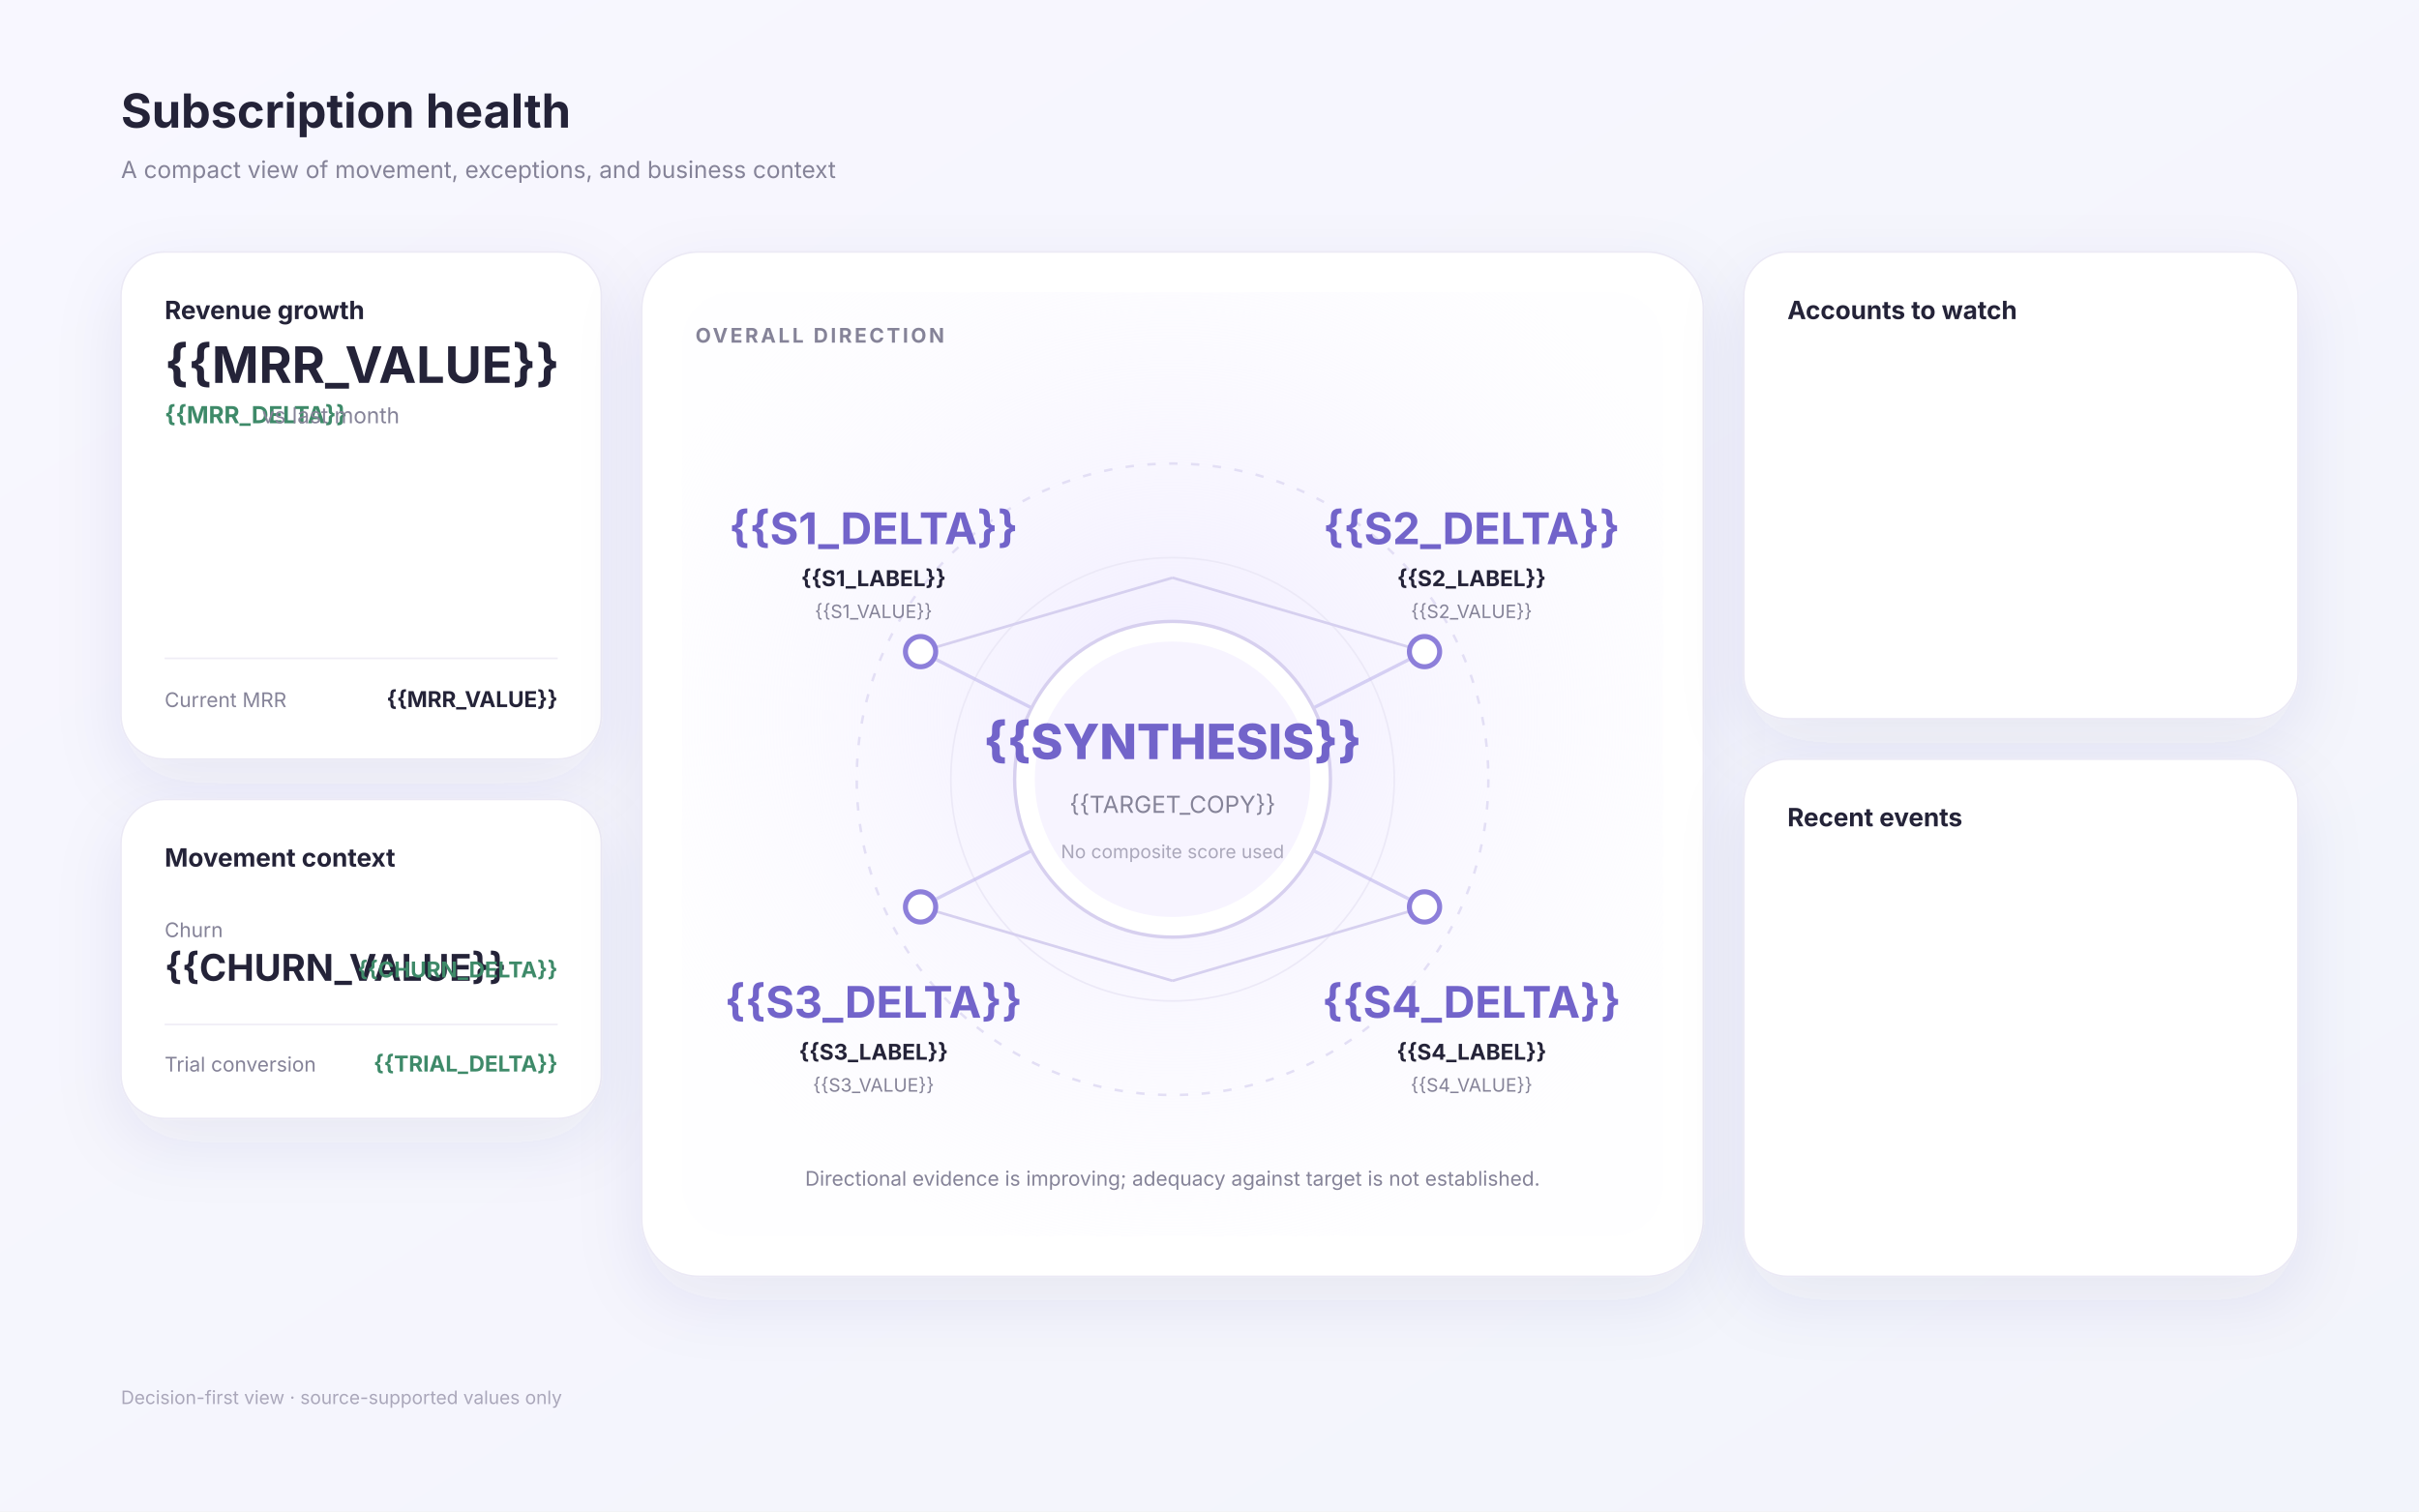
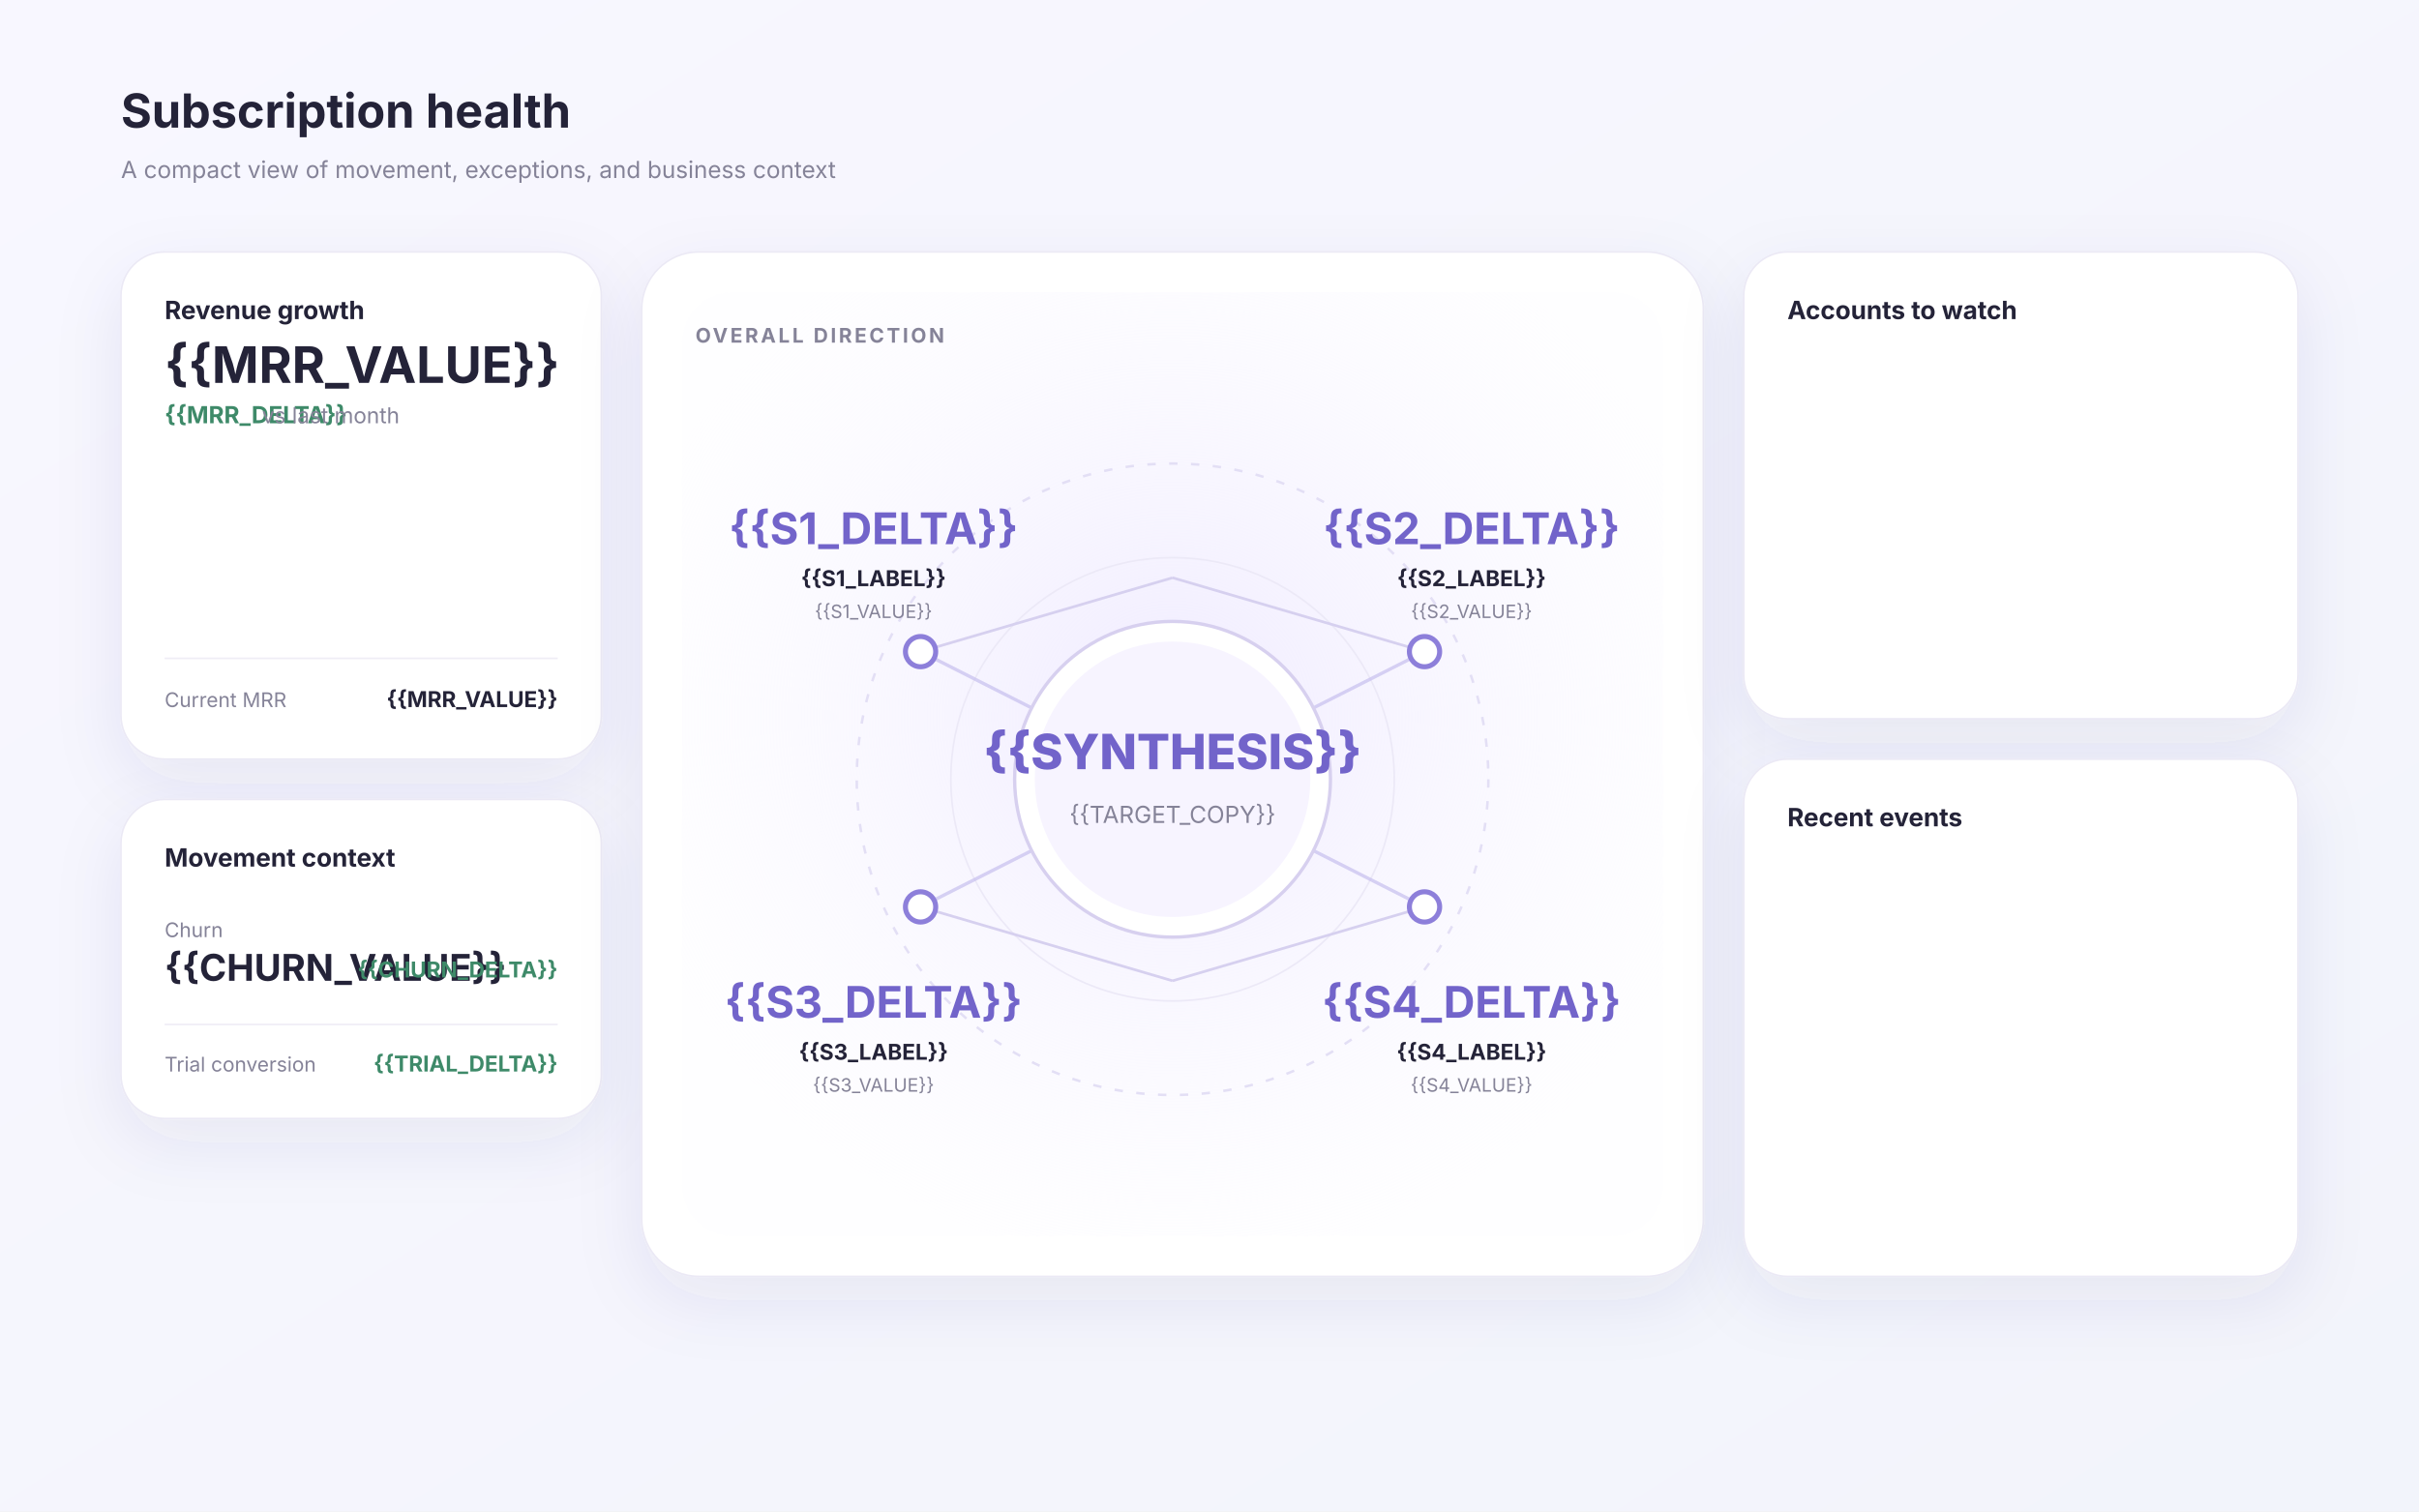
<svg xmlns="http://www.w3.org/2000/svg" viewBox="0 0 1440 900" role="img" aria-labelledby="title desc">
  <defs>
    <linearGradient id="pageBg" x1="0" y1="0" x2="1" y2="1">
      <stop offset="0" stop-color="#f8f7ff" />
      <stop offset="1" stop-color="#f2f4fb" />
    </linearGradient>
    <radialGradient id="centerGlow" cx="50%" cy="45%" r="58%">
      <stop offset="0" stop-color="#eee9ff" stop-opacity="0.92" />
      <stop offset="1" stop-color="#f9f8ff" stop-opacity="0.16" />
    </radialGradient>
    <linearGradient id="accentLine" x1="0" y1="0" x2="1" y2="1">
      <stop offset="0" stop-color="#8172d8" />
      <stop offset="1" stop-color="#a99ce9" />
    </linearGradient>
    <filter id="cardShadow" x="-20%" y="-20%" width="140%" height="160%">
      <feDropShadow dx="0" dy="14" stdDeviation="20" flood-color="#554d86" flood-opacity="0.08" />
    </filter>
    <style>
      .sans { font-family: Inter, ui-sans-serif, -apple-system, BlinkMacSystemFont, "Segoe UI", sans-serif; }
      .ink { fill: #242338; }
      .muted { fill: #858398; }
      .soft { fill: #aaa7ba; }
      .accent { fill: #7264ca; }
      .positive { fill: #3e8a69; }
      .danger { fill: #b95e69; }
      .card { fill: #ffffff; stroke: #ebe9f5; stroke-width: 1; }
    </style>
  </defs>
  <rect width="1440" height="900" fill="url(#pageBg)" />
  <g class="sans">
    <text x="72" y="76" class="ink" font-size="28" font-weight="700">Subscription health</text>
    <text x="72" y="106" class="muted" font-size="14">A compact view of movement, exceptions, and business context</text>
    <g filter="url(#cardShadow)">
      <rect x="72" y="150" width="286" height="302" rx="26" class="card" />
    </g>
    <text x="98" y="190" class="ink" font-size="15" font-weight="650">Revenue growth</text>
    <text x="98" y="228" class="ink" font-size="30" font-weight="720">{{MRR_VALUE}}</text>
    <text x="98" y="252" class="positive" font-size="14" font-weight="650">{{MRR_DELTA}}</text>
    <text x="156" y="252" class="muted" font-size="13">vs last month</text>
    <path d="{{REVENUE_PATH}}" fill="none" stroke="url(#accentLine)" stroke-width="4" stroke-linecap="round" stroke-linejoin="round" />
    <line x1="98" y1="392" x2="332" y2="392" stroke="#efedf6" />
    <text x="98" y="421" class="muted" font-size="12">Current MRR</text>
    <text x="332" y="421" class="ink" font-size="13" font-weight="650" text-anchor="end">{{MRR_VALUE}}</text>
    <g filter="url(#cardShadow)">
      <rect x="72" y="476" width="286" height="190" rx="26" class="card" />
    </g>
    <text x="98" y="516" class="ink" font-size="15" font-weight="650">Movement context</text>
    <text x="98" y="558" class="muted" font-size="12">Churn</text>
    <text x="98" y="584" class="ink" font-size="22" font-weight="700">{{CHURN_VALUE}}</text>
    <text x="332" y="582" class="positive" font-size="13" font-weight="650" text-anchor="end">{{CHURN_DELTA}}</text>
    <line x1="98" y1="610" x2="332" y2="610" stroke="#efedf6" />
    <text x="98" y="638" class="muted" font-size="12">Trial conversion</text>
    <text x="332" y="638" class="positive" font-size="13" font-weight="650" text-anchor="end">{{TRIAL_DELTA}}</text>
    <g filter="url(#cardShadow)">
      <rect x="382" y="150" width="632" height="610" rx="34" class="card" />
    </g>
    <rect x="406" y="174" width="584" height="562" rx="30" fill="url(#centerGlow)" />
    <text x="414" y="204" class="muted" font-size="12" font-weight="650" letter-spacing="1.5">OVERALL DIRECTION</text>
    <circle cx="698" cy="464" r="188" fill="none" stroke="#e3dff5" stroke-width="1.5" stroke-dasharray="5 8" />
    <circle cx="698" cy="464" r="132" fill="none" stroke="#ece9f7" stroke-width="1" />
    <path d="M698 344 L548 388 M698 344 L848 388 M698 584 L548 540 M698 584 L848 540" stroke="#d6d0ef" stroke-width="1.6" />
    <path d="M548 388 L698 464 L848 388 M548 540 L698 464 L848 540" fill="none" stroke="#c7bfee" stroke-width="2" stroke-opacity="0.7" />
    <circle cx="698" cy="464" r="94" fill="#ffffff" stroke="#d7d0ef" stroke-width="2" />
    <circle cx="698" cy="464" r="82" fill="#f7f4ff" />
-     <text x="698" y="452" class="accent" font-size="29" font-weight="760" text-anchor="middle">{{SYNTHESIS}}</text>
-     <text x="698" y="484" class="muted" font-size="14" text-anchor="middle">{{TARGET_COPY}}</text>
-     <text x="698" y="511" class="soft" font-size="11" text-anchor="middle">No composite score used</text>
+     <text x="698" y="458" class="accent" font-size="29" font-weight="760" text-anchor="middle">{{SYNTHESIS}}</text>
+     <text x="698" y="490" class="muted" font-size="14" text-anchor="middle">{{TARGET_COPY}}</text>
    <circle cx="548" cy="388" r="9" fill="#ffffff" stroke="#8d7fda" stroke-width="3" />
    <text x="520" y="324" class="accent" font-size="26" font-weight="740" text-anchor="middle">{{S1_DELTA}}</text>
    <text x="520" y="349" class="ink" font-size="13" font-weight="650" text-anchor="middle">{{S1_LABEL}}</text>
    <text x="520" y="368" class="muted" font-size="11" text-anchor="middle">{{S1_VALUE}}</text>
    <circle cx="848" cy="388" r="9" fill="#ffffff" stroke="#8d7fda" stroke-width="3" />
    <text x="876" y="324" class="accent" font-size="26" font-weight="740" text-anchor="middle">{{S2_DELTA}}</text>
    <text x="876" y="349" class="ink" font-size="13" font-weight="650" text-anchor="middle">{{S2_LABEL}}</text>
    <text x="876" y="368" class="muted" font-size="11" text-anchor="middle">{{S2_VALUE}}</text>
    <circle cx="548" cy="540" r="9" fill="#ffffff" stroke="#8d7fda" stroke-width="3" />
    <text x="520" y="606" class="accent" font-size="26" font-weight="740" text-anchor="middle">{{S3_DELTA}}</text>
    <text x="520" y="631" class="ink" font-size="13" font-weight="650" text-anchor="middle">{{S3_LABEL}}</text>
    <text x="520" y="650" class="muted" font-size="11" text-anchor="middle">{{S3_VALUE}}</text>
    <circle cx="848" cy="540" r="9" fill="#ffffff" stroke="#8d7fda" stroke-width="3" />
    <text x="876" y="606" class="accent" font-size="26" font-weight="740" text-anchor="middle">{{S4_DELTA}}</text>
    <text x="876" y="631" class="ink" font-size="13" font-weight="650" text-anchor="middle">{{S4_LABEL}}</text>
    <text x="876" y="650" class="muted" font-size="11" text-anchor="middle">{{S4_VALUE}}</text>
-     <text x="698" y="706" class="muted" font-size="12" text-anchor="middle">Directional evidence is improving; adequacy against target is not established.</text>
    <g filter="url(#cardShadow)">
      <rect x="1038" y="150" width="330" height="278" rx="26" class="card" />
    </g>
    <text x="1064" y="190" class="ink" font-size="15" font-weight="650">Accounts to watch</text>
    {{EXCEPTION_ROWS}}

    <g filter="url(#cardShadow)">
      <rect x="1038" y="452" width="330" height="308" rx="26" class="card" />
    </g>
    <text x="1064" y="492" class="ink" font-size="15" font-weight="650">Recent events</text>
    {{EVENT_ROWS}}
- 
-     <text x="72" y="836" class="soft" font-size="11">Decision-first view · source-supported values only</text>
  </g>
</svg>
